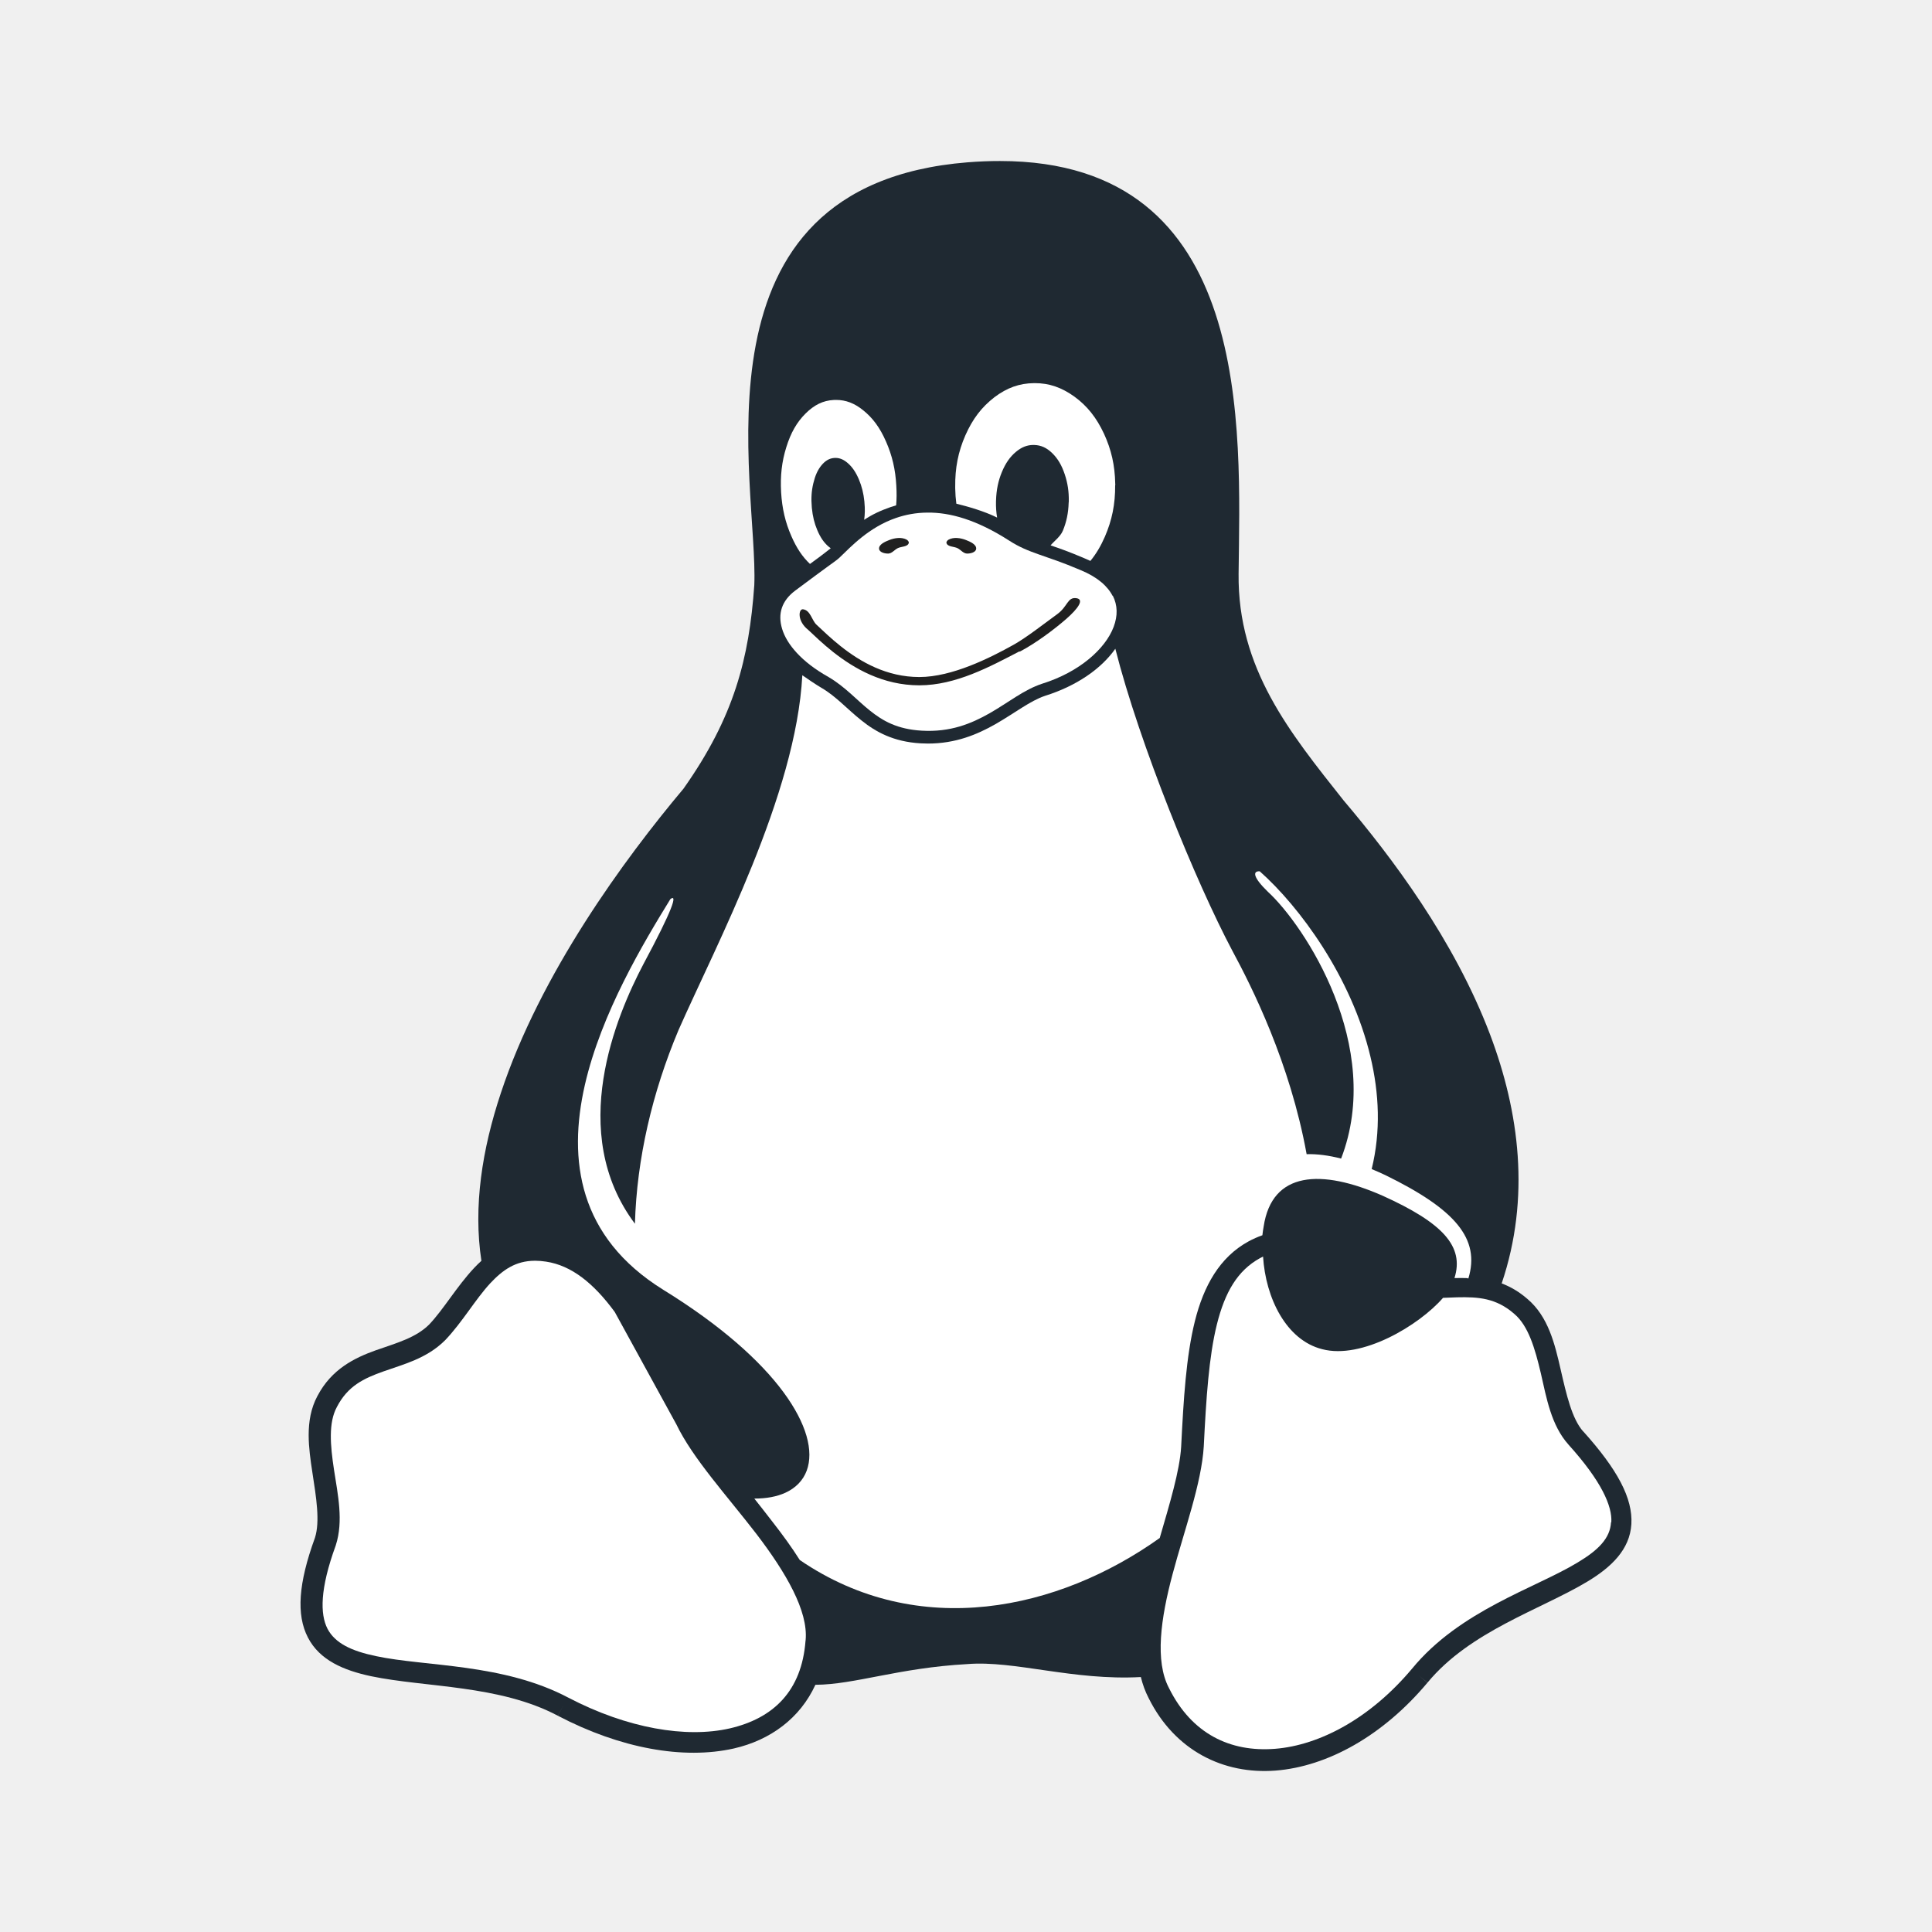
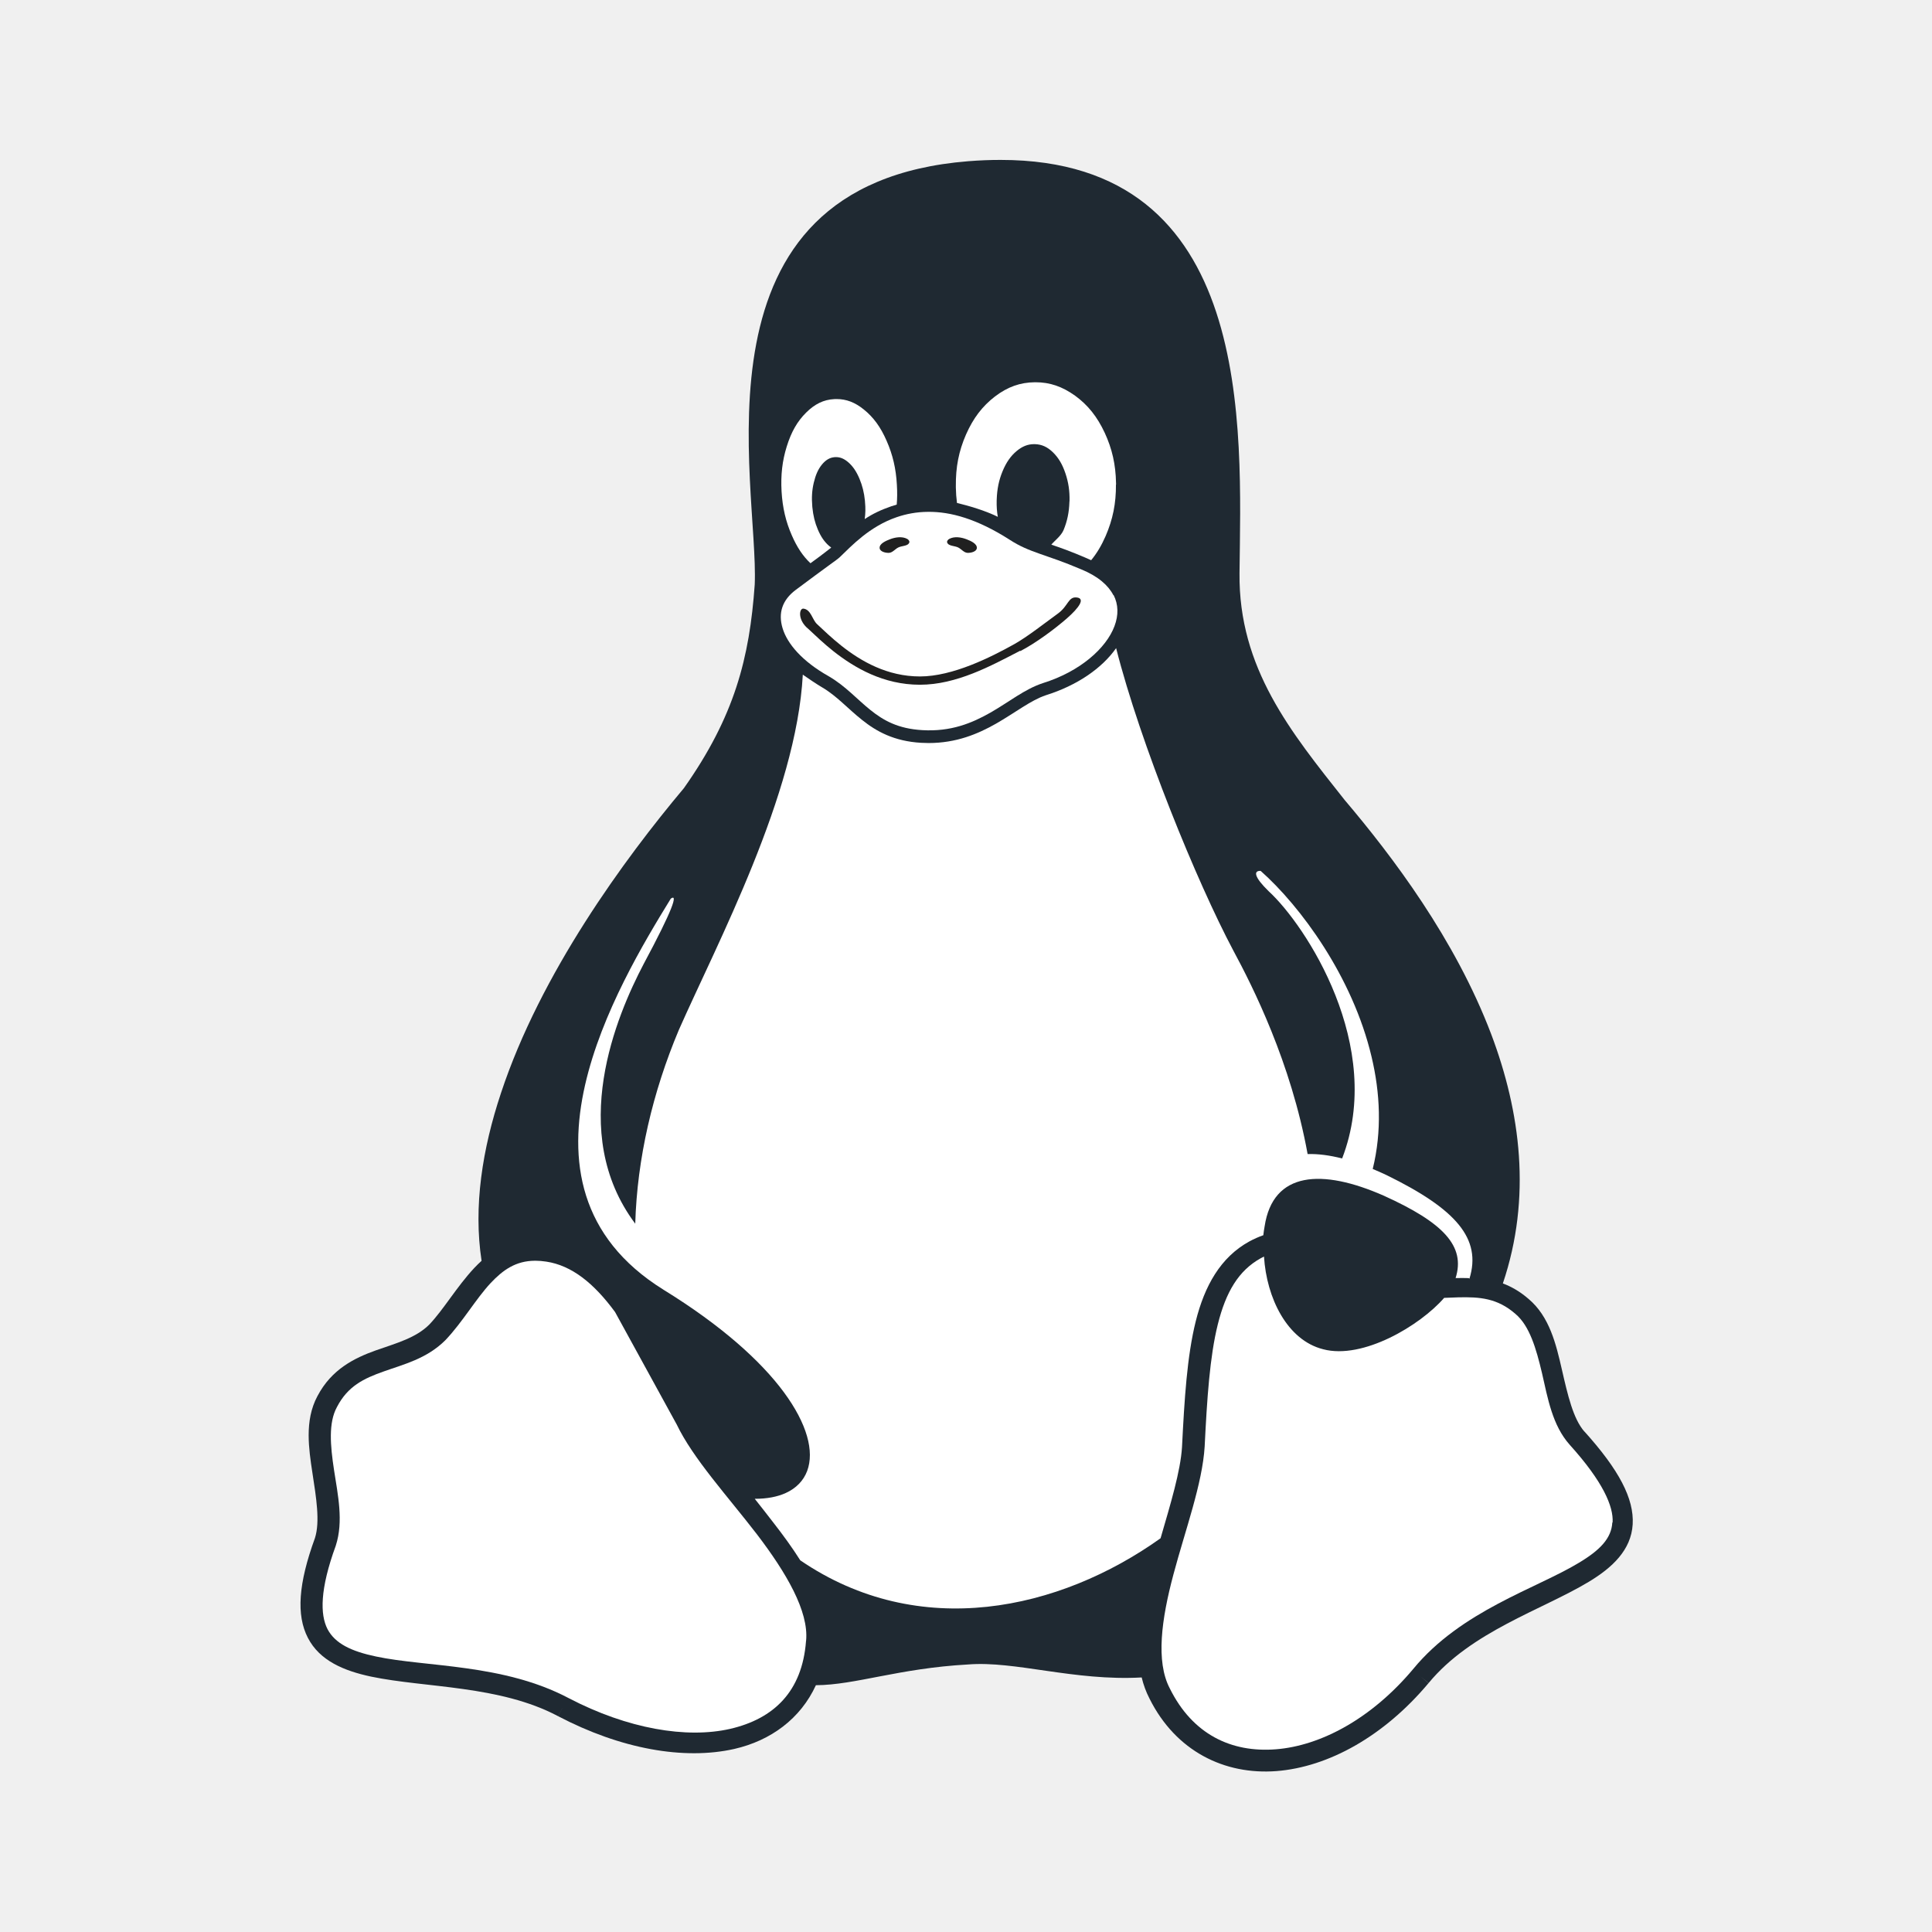
- <svg xmlns="http://www.w3.org/2000/svg" version="1.1" viewBox="0 0 24 24" id="svg26" width="24" height="24">
-   <defs id="defs30" />
-   <g id="g851" transform="matrix(0.3126894,0,0,0.3126894,2.001887,14.50124)" style="stroke-width:3.198">
-     <path style="fill:#1f2932;stroke-width:3.198" id="path2" d="m 56.5,10.5 c -7.45e-4,-7.49e-4 -0.002,-0.002 -0.002,-0.002 -0.453,-0.511 -0.668,-1.46 -0.9,-2.47 -0.231,-1.01 -0.49,-2.1 -1.32,-2.8 -0.002,-0.002 -0.004,-0.003 -0.005,-0.004 -0.164,-0.143 -0.333,-0.264 -0.502,-0.365 -0.17,-0.101 -0.342,-0.183 -0.515,-0.248 1.15,-3.41 0.7,-6.81 -0.462,-9.89 -1.43,-3.77 -3.92,-7.06 -5.82,-9.3 -2.13,-2.69 -4.21,-5.23 -4.17,-9 0.063,-5.75 0.632,-16.4 -9.48,-16.4 -0.411,-7.46e-4 -0.84,0.016 -1.29,0.052 -11.3,0.909 -8.3,12.8 -8.47,16.8 -0.207,2.92 -0.799,5.23 -2.81,8.08 -2.36,2.81 -5.69,7.35 -7.26,12.1 -0.743,2.23 -1.1,4.51 -0.771,6.66 -0.102,0.092 -0.199,0.188 -0.292,0.287 -0.693,0.741 -1.21,1.64 -1.78,2.24 -0.533,0.533 -1.29,0.735 -2.13,1.03 -0.836,0.3 -1.75,0.742 -2.31,1.81 0,0 0,8.2e-4 -7.46e-4,8.2e-4 -7.46e-4,0.002 -0.001,0.004 -0.003,0.005 -0.262,0.489 -0.347,1.02 -0.347,1.55 0,0.495 0.073,0.996 0.147,1.48 0.154,1 0.31,1.95 0.103,2.6 -0.661,1.81 -0.746,3.06 -0.281,3.96 0.467,0.909 1.43,1.31 2.51,1.54 2.17,0.452 5.1,0.34 7.42,1.57 l 0.199,-0.375 -0.197,0.376 c 2.48,1.3 4.99,1.75 6.99,1.3 1.45,-0.331 2.63,-1.2 3.24,-2.53 1.57,-0.008 3.29,-0.671 6.04,-0.823 1.87,-0.151 4.2,0.664 6.89,0.515 0.07,0.291 0.172,0.572 0.31,0.838 0.002,0.002 0.003,0.005 0.004,0.008 1.04,2.08 2.97,3.03 5.04,2.87 2.06,-0.163 4.26,-1.38 6.03,-3.49 l -0.325,-0.273 0.328,0.27 c 1.69,-2.05 4.5,-2.9 6.36,-4.02 0.93,-0.561 1.68,-1.26 1.74,-2.28 0.058,-1.02 -0.541,-2.16 -1.92,-3.69 z" />
-     <g transform="translate(0,-40)" style="fill:#ffffff;stroke-width:3.198" id="g10">
-       <path id="path4" d="m 57.6,54.1 c -0.036,0.63 -0.492,1.1 -1.33,1.6 -1.68,1.02 -4.67,1.9 -6.57,4.21 -1.65,1.97 -3.67,3.05 -5.45,3.19 -1.78,0.14 -3.31,-0.597 -4.21,-2.41 l -0.002,-0.004 -0.002,-0.004 c -0.561,-1.07 -0.328,-2.75 0.145,-4.52 0.472,-1.77 1.15,-3.6 1.24,-5.08 v -0.004 c 0.095,-1.9 0.202,-3.56 0.521,-4.84 0.319,-1.28 0.821,-2.14 1.71,-2.63 0.042,-0.022 0.083,-0.044 0.124,-0.064 0.101,1.64 0.915,3.32 2.35,3.68 1.57,0.415 3.84,-0.936 4.8,-2.04 0.192,-0.008 0.378,-0.017 0.56,-0.021 0.841,-0.02 1.55,0.028 2.27,0.658 l 0.002,0.002 0.002,0.002 c 0.554,0.469 0.817,1.36 1.05,2.35 0.228,0.993 0.41,2.07 1.1,2.84 l 7.49e-4,7.48e-4 7.44e-4,0.002 c 1.32,1.46 1.74,2.45 1.7,3.08 z" style="stroke-width:3.198" />
-       <path id="path6" d="m 25.6,58.8 -7.46e-4,0.004 v 0.005 c -0.152,2 -1.28,3.08 -3.01,3.48 -1.73,0.395 -4.07,0.002 -6.41,-1.22 -7.46e-4,0 -0.002,-7.45e-4 -0.002,-7.45e-4 -2.59,-1.37 -5.67,-1.23 -7.64,-1.65 -0.987,-0.206 -1.63,-0.516 -1.93,-1.09 -0.295,-0.577 -0.302,-1.58 0.326,-3.3 l 0.003,-0.008 0.002,-0.008 c 0.311,-0.959 0.081,-2.01 -0.07,-2.99 -0.151,-0.984 -0.225,-1.88 0.112,-2.5 l 0.003,-0.006 c 0.43,-0.83 1.06,-1.13 1.85,-1.41 0.784,-0.281 1.71,-0.502 2.45,-1.24 l 0.004,-0.004 0.004,-0.004 c 0.678,-0.716 1.19,-1.61 1.78,-2.25 0.503,-0.537 1.01,-0.893 1.77,-0.898 0.009,8.2e-4 0.017,8.2e-4 0.026,0 0.133,8.2e-4 0.274,0.012 0.423,0.035 1.01,0.152 1.89,0.856 2.73,2 l 2.44,4.45 7.46e-4,0.002 0.002,0.002 c 0.65,1.36 2.02,2.85 3.19,4.37 1.16,1.52 2.06,3.05 1.95,4.22 z" style="stroke-width:3.198" />
-       <path id="path8" d="m 37.8,17.3 c -0.196,-0.384 -0.597,-0.75 -1.28,-1.03 l -0.002,-7.46e-4 -0.002,-7.46e-4 c -1.42,-0.607 -2.03,-0.651 -2.83,-1.17 -1.29,-0.828 -2.35,-1.12 -3.24,-1.11 -0.463,0.002 -0.877,0.084 -1.25,0.212 -1.08,0.371 -1.79,1.14 -2.24,1.57 l -7.46e-4,7.46e-4 c 0,7.46e-4 -7.46e-4,7.46e-4 -7.46e-4,0.002 -0.088,0.084 -0.201,0.16 -0.476,0.361 -0.277,0.202 -0.692,0.507 -1.29,0.954 -0.53,0.398 -0.703,0.915 -0.519,1.52 0.183,0.607 0.768,1.31 1.84,1.91 l 0.002,0.002 0.002,7.47e-4 c 0.664,0.39 1.12,0.916 1.64,1.33 0.26,0.209 0.534,0.395 0.864,0.536 0.33,0.141 0.715,0.237 1.2,0.265 1.13,0.066 1.96,-0.274 2.7,-0.695 0.736,-0.42 1.36,-0.934 2.08,-1.17 l 0.002,-7.46e-4 0.002,-7.47e-4 c 1.47,-0.458 2.51,-1.38 2.84,-2.26 0.164,-0.439 0.159,-0.855 -0.037,-1.24 z" style="stroke-width:3.198" />
+ <svg xmlns="http://www.w3.org/2000/svg" width="24" height="24" version="1.1" viewBox="0 0 24 24">
+   <g transform="matrix(.313 0 0 .313 2 14.5)">
+     <path d="m56.5 10.5c-7.45e-4 -7.49e-4 -0.002-0.002-0.002-0.002-0.453-0.511-0.668-1.46-0.9-2.47-0.231-1.01-0.49-2.1-1.32-2.8-0.002-0.002-0.004-3e-3 -0.005-0.004-0.164-0.143-0.333-0.264-0.502-0.365-0.17-0.101-0.342-0.183-0.515-0.248 1.15-3.41 0.7-6.81-0.462-9.89-1.43-3.77-3.92-7.06-5.82-9.3-2.13-2.69-4.21-5.23-4.17-9 0.063-5.75 0.632-16.4-9.48-16.4-0.411-7.46e-4 -0.84 0.016-1.29 0.052-11.3 0.909-8.3 12.8-8.47 16.8-0.207 2.92-0.799 5.23-2.81 8.08-2.36 2.81-5.69 7.35-7.26 12.1-0.743 2.23-1.1 4.51-0.771 6.66-0.102 0.092-0.199 0.188-0.292 0.287-0.693 0.741-1.21 1.64-1.78 2.24-0.533 0.533-1.29 0.735-2.13 1.03-0.836 0.3-1.75 0.742-2.31 1.81 0 0 0 8.2e-4 -7.46e-4 8.2e-4 -7.46e-4 0.002-0.001 0.004-0.003 0.005-0.262 0.489-0.347 1.02-0.347 1.55 0 0.495 0.073 0.996 0.147 1.48 0.154 1 0.31 1.95 0.103 2.6-0.661 1.81-0.746 3.06-0.281 3.96 0.467 0.909 1.43 1.31 2.51 1.54 2.17 0.452 5.1 0.34 7.42 1.57l0.199-0.375-0.197 0.376c2.48 1.3 4.99 1.75 6.99 1.3 1.45-0.331 2.63-1.2 3.24-2.53 1.57-0.008 3.29-0.671 6.04-0.823 1.87-0.151 4.2 0.664 6.89 0.515 0.07 0.291 0.172 0.572 0.31 0.838 0.002 0.002 3e-3 0.005 0.004 0.008 1.04 2.08 2.97 3.03 5.04 2.87 2.06-0.163 4.26-1.38 6.03-3.49l-0.325-0.273 0.328 0.27c1.69-2.05 4.5-2.9 6.36-4.02 0.93-0.561 1.68-1.26 1.74-2.28 0.058-1.02-0.541-2.16-1.92-3.69z" fill="#1f2932" stroke-width="3.2" />
+     <g transform="translate(0,-40)" fill="#fff" stroke-width="3.2">
+       <path d="m57.6 54.1c-0.036 0.63-0.492 1.1-1.33 1.6-1.68 1.02-4.67 1.9-6.57 4.21-1.65 1.97-3.67 3.05-5.45 3.19s-3.31-0.597-4.21-2.41l-0.002-0.004-0.002-0.004c-0.561-1.07-0.328-2.75 0.145-4.52 0.472-1.77 1.15-3.6 1.24-5.08v-0.004c0.095-1.9 0.202-3.56 0.521-4.84s0.821-2.14 1.71-2.63c0.042-0.022 0.083-0.044 0.124-0.064 0.101 1.64 0.915 3.32 2.35 3.68 1.57 0.415 3.84-0.936 4.8-2.04 0.192-0.008 0.378-0.017 0.56-0.021 0.841-0.02 1.55 0.028 2.27 0.658l0.002 0.002 0.002 0.002c0.554 0.469 0.817 1.36 1.05 2.35 0.228 0.993 0.41 2.07 1.1 2.84l7.49e-4 7.48e-4 7.44e-4 0.002c1.32 1.46 1.74 2.45 1.7 3.08z" />
+       <path d="m25.6 58.8-7.46e-4 0.004v0.005c-0.152 2-1.28 3.08-3.01 3.48-1.73 0.395-4.07 0.002-6.41-1.22-7.46e-4 0-0.002-7.45e-4 -0.002-7.45e-4 -2.59-1.37-5.67-1.23-7.64-1.65-0.987-0.206-1.63-0.516-1.93-1.09-0.295-0.577-0.302-1.58 0.326-3.3l0.003-0.008 0.002-0.008c0.311-0.959 0.081-2.01-0.07-2.99-0.151-0.984-0.225-1.88 0.112-2.5l0.003-6e-3c0.43-0.83 1.06-1.13 1.85-1.41 0.784-0.281 1.71-0.502 2.45-1.24l0.004-0.004 0.004-0.004c0.678-0.716 1.19-1.61 1.78-2.25 0.503-0.537 1.01-0.893 1.77-0.898 9e-3 8.2e-4 0.017 8.2e-4 0.026 0 0.133 8.2e-4 0.274 0.012 0.423 0.035 1.01 0.152 1.89 0.856 2.73 2l2.44 4.45 7.46e-4 0.002 0.002 0.002c0.65 1.36 2.02 2.85 3.19 4.37 1.16 1.52 2.06 3.05 1.95 4.22z" />
+       <path d="m37.8 17.3c-0.196-0.384-0.597-0.75-1.28-1.03l-0.002-7.46e-4 -0.002-7.46e-4c-1.42-0.607-2.03-0.651-2.83-1.17-1.29-0.828-2.35-1.12-3.24-1.11-0.463 0.002-0.877 0.084-1.25 0.212-1.08 0.371-1.79 1.14-2.24 1.57l-7.46e-4 7.46e-4c0 7.46e-4 -7.46e-4 7.46e-4 -7.46e-4 0.002-0.088 0.084-0.201 0.16-0.476 0.361-0.277 0.202-0.692 0.507-1.29 0.954-0.53 0.398-0.703 0.915-0.519 1.52 0.183 0.607 0.768 1.31 1.84 1.91l0.002 0.002 0.002 7.47e-4c0.664 0.39 1.12 0.916 1.64 1.33 0.26 0.209 0.534 0.395 0.864 0.536s0.715 0.237 1.2 0.265c1.13 0.066 1.96-0.274 2.7-0.695 0.736-0.42 1.36-0.934 2.08-1.17l0.002-7.46e-4 0.002-7.47e-4c1.47-0.458 2.51-1.38 2.84-2.26 0.164-0.439 0.159-0.855-0.037-1.24z" />
    </g>
-     <path style="fill:#202020;stroke-width:5.117" id="path12" d="m 34.1,-20.5 c -1.17,0.608 -2.53,1.35 -3.98,1.35 -1.45,0 -2.59,-0.67 -3.42,-1.32 -0.412,-0.326 -0.746,-0.651 -0.998,-0.886 -0.438,-0.345 -0.385,-0.83 -0.205,-0.815 0.301,0.038 0.347,0.434 0.537,0.612 0.257,0.24 0.578,0.551 0.968,0.86 0.779,0.617 1.82,1.22 3.12,1.22 1.3,0 2.81,-0.762 3.74,-1.28 0.524,-0.294 1.19,-0.821 1.74,-1.22 0.416,-0.306 0.401,-0.674 0.745,-0.634 0.344,0.04 0.089,0.407 -0.392,0.828 -0.481,0.42 -1.23,0.978 -1.85,1.3 z" />
-     <g transform="translate(0,-40)" style="fill:#ffffff;stroke-width:3.198" id="g20">
-       <path id="path14" d="m 51.9,44.4 c -0.162,-0.006 -0.322,-0.005 -0.477,-0.002 -0.014,7.45e-4 -0.028,7.45e-4 -0.043,7.45e-4 0.401,-1.27 -0.486,-2.2 -2.85,-3.27 -2.45,-1.08 -4.4,-0.971 -4.73,1.22 -0.021,0.114 -0.038,0.231 -0.051,0.349 -0.184,0.064 -0.367,0.145 -0.552,0.245 -1.15,0.63 -1.78,1.77 -2.13,3.17 -0.348,1.4 -0.449,3.09 -0.545,4.99 v 0.002 c -0.059,0.956 -0.453,2.25 -0.851,3.62 -4.01,2.86 -9.58,4.1 -14.3,0.875 -0.32,-0.507 -0.688,-1.01 -1.07,-1.5 -0.242,-0.316 -0.49,-0.63 -0.736,-0.941 0.485,7.45e-4 0.898,-0.079 1.23,-0.23 0.415,-0.189 0.706,-0.49 0.851,-0.878 0.288,-0.775 -0.002,-1.87 -0.924,-3.12 -0.923,-1.25 -2.49,-2.66 -4.78,-4.07 v -7.48e-4 c -1.69,-1.05 -2.63,-2.34 -3.07,-3.73 -0.442,-1.4 -0.38,-2.91 -0.04,-4.4 0.654,-2.86 2.33,-5.65 3.4,-7.39 0.288,-0.212 0.103,0.394 -1.08,2.6 -1.06,2.02 -3.05,6.67 -0.33,10.3 0.073,-2.58 0.69,-5.22 1.73,-7.69 1.51,-3.42 4.67,-9.35 4.92,-14.1 0.13,0.094 0.574,0.394 0.771,0.507 7.46e-4,7.46e-4 7.46e-4,7.46e-4 0.002,7.46e-4 0.579,0.341 1.01,0.839 1.58,1.29 0.565,0.454 1.27,0.845 2.34,0.907 0.102,0.006 0.202,0.009 0.3,0.009 1.1,0 1.95,-0.358 2.67,-0.766 0.775,-0.443 1.39,-0.934 1.98,-1.13 7.46e-4,-7.46e-4 0.002,-7.46e-4 0.002,-7.46e-4 1.24,-0.388 2.23,-1.07 2.79,-1.87 0.964,3.8 3.21,9.29 4.65,12 0.766,1.42 2.29,4.44 2.95,8.08 0.417,-0.013 0.877,0.048 1.37,0.174 1.72,-4.46 -1.46,-9.27 -2.91,-10.6 -0.587,-0.57 -0.616,-0.825 -0.324,-0.813 1.58,1.4 3.65,4.2 4.4,7.37 0.344,1.44 0.417,2.96 0.048,4.46 0.18,0.075 0.363,0.156 0.549,0.244 2.76,1.35 3.78,2.52 3.29,4.11 z" style="stroke-width:3.198" />
-       <path id="path16" d="m 37.9,12.9 c 0.006,0.753 -0.124,1.39 -0.41,2.05 -0.163,0.373 -0.35,0.686 -0.574,0.958 -0.076,-0.037 -0.155,-0.072 -0.237,-0.105 -0.284,-0.122 -0.536,-0.222 -0.761,-0.307 -0.225,-0.085 -0.401,-0.143 -0.583,-0.206 0.131,-0.159 0.39,-0.346 0.487,-0.581 0.146,-0.354 0.218,-0.701 0.231,-1.11 0,-0.016 0.005,-0.031 0.005,-0.05 0.008,-0.395 -0.044,-0.733 -0.16,-1.08 -0.121,-0.363 -0.275,-0.624 -0.497,-0.842 -0.223,-0.217 -0.445,-0.316 -0.713,-0.325 -0.013,-7.46e-4 -0.025,-7.46e-4 -0.037,-7.46e-4 -0.251,7.46e-4 -0.469,0.087 -0.694,0.275 -0.237,0.198 -0.412,0.451 -0.558,0.803 -0.145,0.352 -0.217,0.701 -0.231,1.12 -0.002,0.016 -0.002,0.031 -0.002,0.047 -0.005,0.228 0.01,0.437 0.045,0.64 -0.513,-0.256 -1.17,-0.442 -1.62,-0.551 -0.026,-0.196 -0.041,-0.398 -0.045,-0.61 v -0.057 c -0.008,-0.751 0.115,-1.39 0.404,-2.05 0.289,-0.654 0.646,-1.12 1.15,-1.51 0.504,-0.382 0.998,-0.557 1.58,-0.563 h 0.028 c 0.573,0 1.06,0.169 1.57,0.533 0.511,0.372 0.88,0.836 1.18,1.48 0.291,0.633 0.431,1.25 0.445,1.98 -7.2e-5,0.019 -7.2e-5,0.036 0.005,0.055 z" style="stroke-width:3.198" />
-       <path id="path18" d="m 29.2,13.7 c -0.075,0.022 -0.148,0.045 -0.221,0.069 -0.41,0.142 -0.736,0.298 -1.05,0.506 0.031,-0.218 0.035,-0.439 0.011,-0.686 -0.002,-0.013 -0.002,-0.025 -0.002,-0.038 -0.033,-0.328 -0.102,-0.602 -0.218,-0.88 -0.123,-0.289 -0.261,-0.492 -0.442,-0.649 -0.164,-0.142 -0.319,-0.207 -0.491,-0.206 -0.017,0 -0.035,7.46e-4 -0.053,0.002 -0.192,0.016 -0.352,0.11 -0.504,0.295 -0.151,0.184 -0.25,0.412 -0.322,0.715 -0.072,0.302 -0.09,0.599 -0.06,0.94 0,0.013 0.003,0.025 0.003,0.038 0.033,0.331 0.099,0.605 0.217,0.883 0.121,0.286 0.261,0.489 0.442,0.646 0.031,0.026 0.06,0.05 0.09,0.071 -0.188,0.145 -0.314,0.249 -0.47,0.362 -0.099,0.072 -0.217,0.159 -0.354,0.26 -0.299,-0.281 -0.533,-0.633 -0.737,-1.1 -0.242,-0.549 -0.371,-1.1 -0.41,-1.75 v -0.005 c -0.036,-0.649 0.028,-1.21 0.206,-1.78 0.179,-0.577 0.418,-0.995 0.765,-1.34 0.346,-0.344 0.695,-0.517 1.12,-0.539 0.033,-0.001 0.065,-0.002 0.097,-0.002 0.381,7.46e-4 0.721,0.128 1.07,0.409 0.382,0.305 0.671,0.695 0.912,1.25 0.242,0.55 0.372,1.1 0.407,1.75 v 0.005 c 0.017,0.272 0.015,0.529 -0.007,0.777 z" style="stroke-width:3.198" />
+     <path d="m34.1-20.5c-1.17 0.608-2.53 1.35-3.98 1.35s-2.59-0.67-3.42-1.32c-0.412-0.326-0.746-0.651-0.998-0.886-0.438-0.345-0.385-0.83-0.205-0.815 0.301 0.038 0.347 0.434 0.537 0.612 0.257 0.24 0.578 0.551 0.968 0.86 0.779 0.617 1.82 1.22 3.12 1.22s2.81-0.762 3.74-1.28c0.524-0.294 1.19-0.821 1.74-1.22 0.416-0.306 0.401-0.674 0.745-0.634 0.344 0.04 0.089 0.407-0.392 0.828-0.481 0.42-1.23 0.978-1.85 1.3z" fill="#202020" stroke-width="5.12" />
+     <g stroke-width="3.2">
+       <g transform="translate(0,-40)" fill="#fff">
+         <path d="m51.9 44.4c-0.162-6e-3 -0.322-0.005-0.477-0.002-0.014 7.45e-4 -0.028 7.45e-4 -0.043 7.45e-4 0.401-1.27-0.486-2.2-2.85-3.27-2.45-1.08-4.4-0.971-4.73 1.22-0.021 0.114-0.038 0.231-0.051 0.349-0.184 0.064-0.367 0.145-0.552 0.245-1.15 0.63-1.78 1.77-2.13 3.17-0.348 1.4-0.449 3.09-0.545 4.99v0.002c-0.059 0.956-0.453 2.25-0.851 3.62-4.01 2.86-9.58 4.1-14.3 0.875-0.32-0.507-0.688-1.01-1.07-1.5-0.242-0.316-0.49-0.63-0.736-0.941 0.485 7.45e-4 0.898-0.079 1.23-0.23 0.415-0.189 0.706-0.49 0.851-0.878 0.288-0.775-0.002-1.87-0.924-3.12-0.923-1.25-2.49-2.66-4.78-4.07v-7.48e-4c-1.69-1.05-2.63-2.34-3.07-3.73-0.442-1.4-0.38-2.91-0.04-4.4 0.654-2.86 2.33-5.65 3.4-7.39 0.288-0.212 0.103 0.394-1.08 2.6-1.06 2.02-3.05 6.67-0.33 10.3 0.073-2.58 0.69-5.22 1.73-7.69 1.51-3.42 4.67-9.35 4.92-14.1 0.13 0.094 0.574 0.394 0.771 0.507 7.46e-4 7.46e-4 7.46e-4 7.46e-4 0.002 7.46e-4 0.579 0.341 1.01 0.839 1.58 1.29 0.565 0.454 1.27 0.845 2.34 0.907 0.102 6e-3 0.202 9e-3 0.3 9e-3 1.1 0 1.95-0.358 2.67-0.766 0.775-0.443 1.39-0.934 1.98-1.13 7.46e-4 -7.46e-4 0.002-7.46e-4 0.002-7.46e-4 1.24-0.388 2.23-1.07 2.79-1.87 0.964 3.8 3.21 9.29 4.65 12 0.766 1.42 2.29 4.44 2.95 8.08 0.417-0.013 0.877 0.048 1.37 0.174 1.72-4.46-1.46-9.27-2.91-10.6-0.587-0.57-0.616-0.825-0.324-0.813 1.58 1.4 3.65 4.2 4.4 7.37 0.344 1.44 0.417 2.96 0.048 4.46 0.18 0.075 0.363 0.156 0.549 0.244 2.76 1.35 3.78 2.52 3.29 4.11z" />
+         <path d="m37.9 12.9c6e-3 0.753-0.124 1.39-0.41 2.05-0.163 0.373-0.35 0.686-0.574 0.958-0.076-0.037-0.155-0.072-0.237-0.105-0.284-0.122-0.536-0.222-0.761-0.307s-0.401-0.143-0.583-0.206c0.131-0.159 0.39-0.346 0.487-0.581 0.146-0.354 0.218-0.701 0.231-1.11 0-0.016 0.005-0.031 0.005-0.05 0.008-0.395-0.044-0.733-0.16-1.08-0.121-0.363-0.275-0.624-0.497-0.842-0.223-0.217-0.445-0.316-0.713-0.325-0.013-7.46e-4 -0.025-7.46e-4 -0.037-7.46e-4 -0.251 7.46e-4 -0.469 0.087-0.694 0.275-0.237 0.198-0.412 0.451-0.558 0.803-0.145 0.352-0.217 0.701-0.231 1.12-0.002 0.016-0.002 0.031-0.002 0.047-0.005 0.228 0.01 0.437 0.045 0.64-0.513-0.256-1.17-0.442-1.62-0.551-0.026-0.196-0.041-0.398-0.045-0.61v-0.057c-0.008-0.751 0.115-1.39 0.404-2.05 0.289-0.654 0.646-1.12 1.15-1.51 0.504-0.382 0.998-0.557 1.58-0.563h0.028c0.573 0 1.06 0.169 1.57 0.533 0.511 0.372 0.88 0.836 1.18 1.48 0.291 0.633 0.431 1.25 0.445 1.98-7.2e-5 0.019-7.2e-5 0.036 0.005 0.055z" />
+         <path d="m29.2 13.7c-0.075 0.022-0.148 0.045-0.221 0.069-0.41 0.142-0.736 0.298-1.05 0.506 0.031-0.218 0.035-0.439 0.011-0.686-0.002-0.013-0.002-0.025-0.002-0.038-0.033-0.328-0.102-0.602-0.218-0.88-0.123-0.289-0.261-0.492-0.442-0.649-0.164-0.142-0.319-0.207-0.491-0.206-0.017 0-0.035 7.46e-4 -0.053 0.002-0.192 0.016-0.352 0.11-0.504 0.295-0.151 0.184-0.25 0.412-0.322 0.715-0.072 0.302-0.09 0.599-0.06 0.94 0 0.013 3e-3 0.025 3e-3 0.038 0.033 0.331 0.099 0.605 0.217 0.883 0.121 0.286 0.261 0.489 0.442 0.646 0.031 0.026 0.06 0.05 0.09 0.071-0.188 0.145-0.314 0.249-0.47 0.362-0.099 0.072-0.217 0.159-0.354 0.26-0.299-0.281-0.533-0.633-0.737-1.1-0.242-0.549-0.371-1.1-0.41-1.75v-0.005c-0.036-0.649 0.028-1.21 0.206-1.78 0.179-0.577 0.418-0.995 0.765-1.34 0.346-0.344 0.695-0.517 1.12-0.539 0.033-0.001 0.065-0.002 0.097-0.002 0.381 7.46e-4 0.721 0.128 1.07 0.409 0.382 0.305 0.671 0.695 0.912 1.25 0.242 0.55 0.372 1.1 0.407 1.75v0.005c0.017 0.272 0.015 0.529-0.007 0.777z" />
+       </g>
+       <path d="m31.2-24.8c0.048 0.155 0.298 0.129 0.442 0.204 0.127 0.065 0.228 0.208 0.371 0.212 0.136 0.004 0.347-0.047 0.365-0.182 0.023-0.178-0.237-0.291-0.404-0.356-0.215-0.084-0.491-0.126-0.693-0.014-0.046 0.026-0.097 0.086-0.081 0.137z" fill="#202020" />
+       <path d="m29.7-24.8c-0.048 0.155-0.298 0.129-0.442 0.204-0.127 0.065-0.228 0.208-0.371 0.212-0.136 0.004-0.347-0.047-0.365-0.182-0.023-0.178 0.237-0.291 0.404-0.356 0.215-0.084 0.491-0.126 0.693-0.014 0.046 0.026 0.097 0.086 0.081 0.137z" fill="#202020" />
    </g>
-     <path style="fill:#202020;stroke-width:3.198" id="path22" d="m 31.2,-24.8 c 0.048,0.155 0.298,0.129 0.442,0.204 0.127,0.065 0.228,0.208 0.371,0.212 0.136,0.004 0.347,-0.047 0.365,-0.182 0.023,-0.178 -0.237,-0.291 -0.404,-0.356 -0.215,-0.084 -0.491,-0.126 -0.693,-0.014 -0.046,0.026 -0.097,0.086 -0.081,0.137 z" />
-     <path style="fill:#202020;stroke-width:3.198" id="path24" d="m 29.7,-24.8 c -0.048,0.155 -0.298,0.129 -0.442,0.204 -0.127,0.065 -0.228,0.208 -0.371,0.212 -0.136,0.004 -0.347,-0.047 -0.365,-0.182 -0.023,-0.178 0.237,-0.291 0.404,-0.356 0.215,-0.084 0.491,-0.126 0.693,-0.014 0.046,0.026 0.097,0.086 0.081,0.137 z" />
  </g>
</svg>
